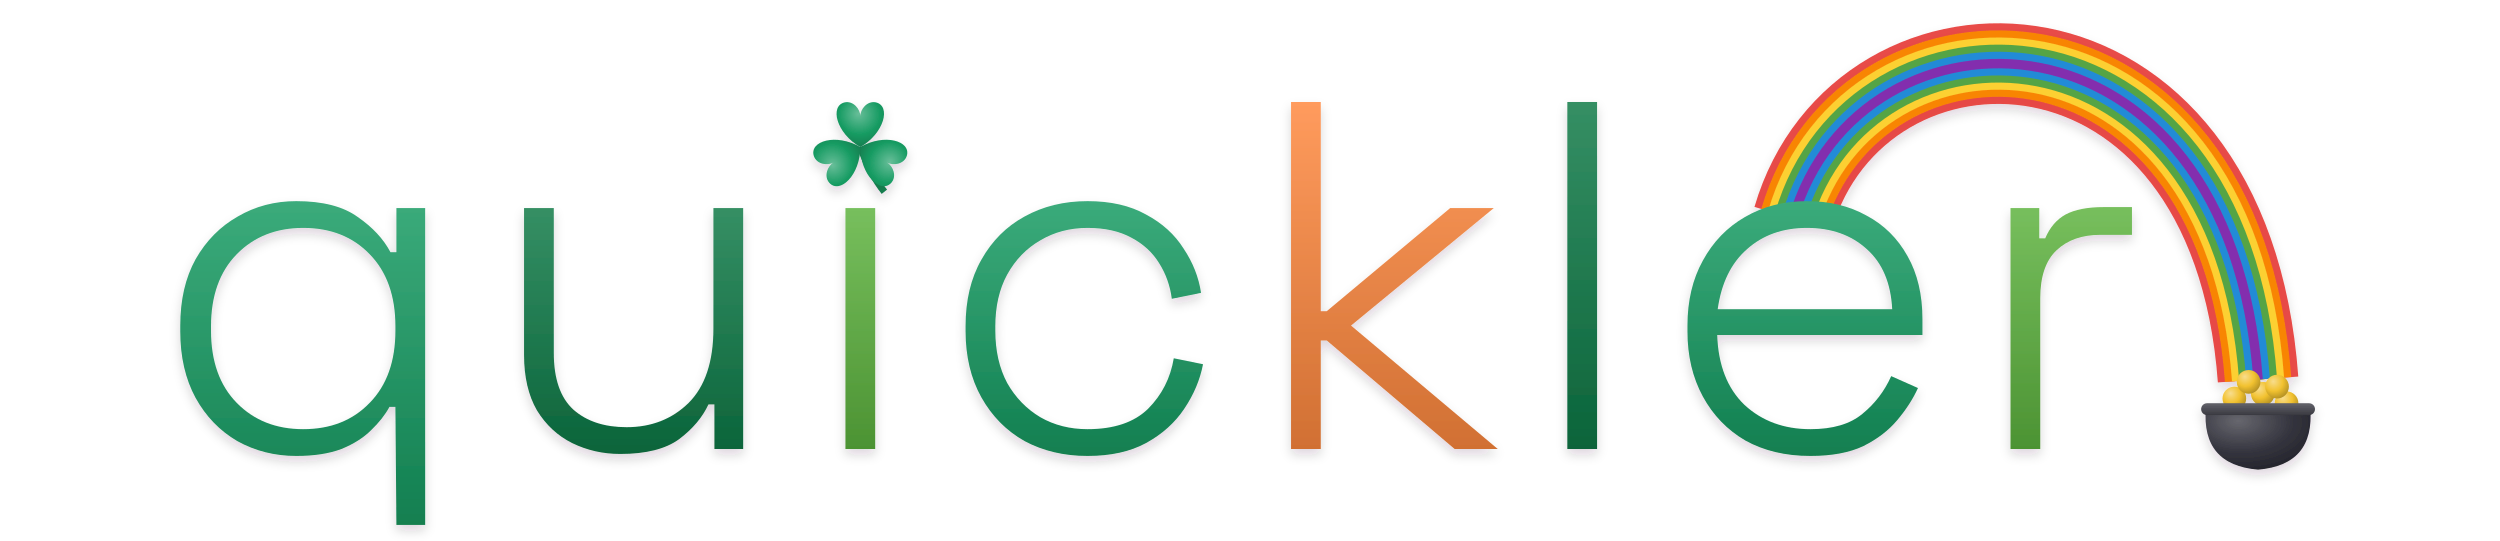
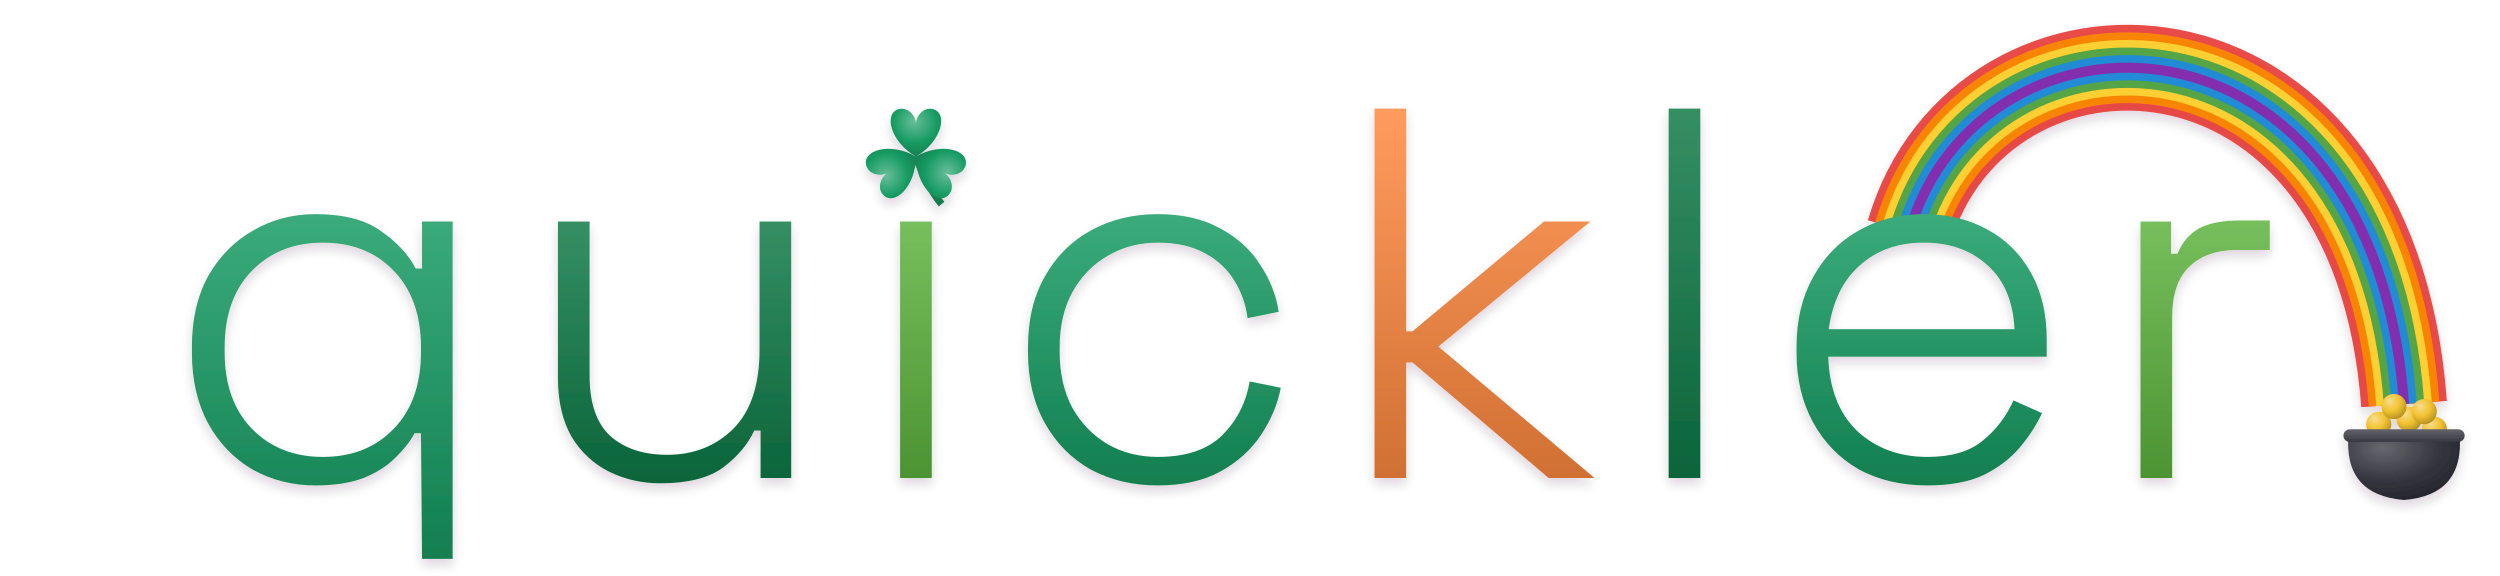
- <svg xmlns="http://www.w3.org/2000/svg" width="2108" height="456" viewBox="-62 -32 1054 228" role="img" aria-label="Quickler logo">
+ <svg xmlns="http://www.w3.org/2000/svg" width="1980" height="456" viewBox="-62 -32 990 228" role="img" aria-label="Quickler logo">
  <defs>
    <filter id="lift" x="-6%" y="-12%" width="112%" height="134%">
      <feDropShadow dx="0" dy="2.5" stdDeviation="2.2" flood-color="#241830" flood-opacity=".16" />
    </filter>
    <linearGradient id="L169B62" x1="0" y1="0" x2="0" y2="1">
      <stop stop-color="#3BAB7B" />
      <stop offset="1" stop-color="#127F50" />
    </linearGradient>
    <linearGradient id="L0E7A47" x1="0" y1="0" x2="0" y2="1">
      <stop stop-color="#358F64" />
      <stop offset="1" stop-color="#0B643A" />
    </linearGradient>
    <linearGradient id="LFF883E" x1="0" y1="0" x2="0" y2="1">
      <stop stop-color="#FF9B5D" />
      <stop offset="1" stop-color="#D17033" />
    </linearGradient>
    <linearGradient id="L5DB33E" x1="0" y1="0" x2="0" y2="1">
      <stop stop-color="#77BF5D" />
      <stop offset="1" stop-color="#4C9333" />
    </linearGradient>
    <linearGradient id="Lpg" x1="0" y1="0" x2="0" y2="1">
      <stop stop-color="#77BF5D" />
      <stop offset="1" stop-color="#4C9333" />
    </linearGradient>
    <radialGradient id="sh" cx="0.5" cy="0.3" r="0.8" fx="0.46" fy="0.26">
      <stop stop-color="#68BE99" />
      <stop offset=".55" stop-color="#169B62" />
      <stop offset="1" stop-color="#10744A" />
    </radialGradient>
    <radialGradient id="coin" cx="0.38" cy="0.32" r="0.7" fx="0.34" fy="0.28">
      <stop stop-color="#F8DD8D" />
      <stop offset=".55" stop-color="#F2C230" />
      <stop offset="1" stop-color="#B69224" />
    </radialGradient>
    <radialGradient id="pot" cx="0.35" cy="0.25" r="0.9" fx="0.31" fy="0.21">
      <stop stop-color="#67676E" />
      <stop offset=".55" stop-color="#34343E" />
      <stop offset="1" stop-color="#1F1F25" />
    </radialGradient>
    <linearGradient id="rim" x1="0" y1="0" x2="0" y2="1">
      <stop stop-color="#63636B" />
      <stop offset="1" stop-color="#393941" />
    </linearGradient>
  </defs>
  <g filter="url(#lift)">
    <path d="M694 60 C722 -36 878 -36 890 128" fill="none" stroke="#E53935" stroke-width="34" opacity=".9" />
    <path d="M694 60 C722 -36 878 -36 890 128" fill="none" stroke="#FB8C00" stroke-width="28" opacity=".9" />
    <path d="M694 60 C722 -36 878 -36 890 128" fill="none" stroke="#FDD835" stroke-width="22" opacity=".9" />
    <path d="M694 60 C722 -36 878 -36 890 128" fill="none" stroke="#43A047" stroke-width="16" opacity=".9" />
    <path d="M694 60 C722 -36 878 -36 890 128" fill="none" stroke="#1E88E5" stroke-width="10" opacity=".9" />
    <path d="M694 60 C722 -36 878 -36 890 128" fill="none" stroke="#8E24AA" stroke-width="4" opacity=".9" />
    <path d="M105.124 189.3L104.706 139.535H102.198C100.387 142.879 97.809 146.153 94.465 149.358C91.26 152.563 87.08 155.21 81.925 157.3C76.77 159.251 70.43 160.226 62.906 160.226C53.849 160.226 45.559 158.136 38.035 153.956C30.65 149.637 24.798 143.576 20.479 135.773C16.16 127.831 14 118.496 14 107.767V105.259C14 94.391 16.16 85.056 20.479 77.253C24.938 69.45 30.859 63.459 38.244 59.279C45.629 54.96 53.849 52.8 62.906 52.8C74.053 52.8 82.691 55.029 88.822 59.488C95.092 63.807 99.69 68.754 102.616 74.327H105.124V55.726H117.246V189.3H105.124ZM65.832 148.94C77.397 148.94 86.732 145.248 93.838 137.863C101.083 130.478 104.706 120.307 104.706 107.349V105.677C104.706 92.719 101.083 82.548 93.838 75.163C86.732 67.778 77.397 64.086 65.832 64.086C54.407 64.086 45.071 67.778 37.826 75.163C30.581 82.548 26.958 92.719 26.958 105.677V107.349C26.958 120.307 30.581 130.478 37.826 137.863C45.071 145.248 54.407 148.94 65.832 148.94Z" fill="url(#L169B62)" />
    <path d="M199.484 159.39C192.239 159.39 185.481 157.857 179.211 154.792C173.081 151.727 168.134 147.129 164.372 140.998C160.75 134.728 158.938 126.925 158.938 117.59V55.726H171.478V116.754C171.478 127.761 174.265 135.773 179.838 140.789C185.412 145.666 192.866 148.104 202.201 148.104C212.651 148.104 221.36 144.69 228.326 137.863C235.293 130.896 238.776 120.446 238.776 106.513V55.726H251.316V157.3H239.194V138.49H236.686C234.178 143.924 230.068 148.801 224.355 153.12C218.643 157.3 210.352 159.39 199.484 159.39Z" fill="url(#L0E7A47)" />
    <path d="M396.499 160.226C386.607 160.226 377.759 158.136 369.956 153.956C362.293 149.637 356.232 143.506 351.773 135.564C347.315 127.622 345.085 118.287 345.085 107.558V105.468C345.085 94.6 347.315 85.265 351.773 77.462C356.232 69.52 362.293 63.459 369.956 59.279C377.759 54.96 386.607 52.8 396.499 52.8C406.253 52.8 414.473 54.681 421.161 58.443C427.989 62.066 433.283 66.873 437.045 72.864C440.947 78.716 443.385 84.916 444.36 91.465L432.029 93.973C431.333 88.539 429.591 83.593 426.804 79.134C424.018 74.536 420.116 70.913 415.1 68.266C410.084 65.479 403.884 64.086 396.499 64.086C389.115 64.086 382.496 65.828 376.644 69.311C370.792 72.655 366.125 77.462 362.641 83.732C359.297 89.863 357.625 97.178 357.625 105.677V107.349C357.625 115.848 359.297 123.233 362.641 129.503C366.125 135.634 370.792 140.441 376.644 143.924C382.496 147.268 389.115 148.94 396.499 148.94C407.646 148.94 416.145 146.084 421.997 140.371C427.849 134.519 431.472 127.413 432.865 119.053L445.196 121.561C443.942 128.11 441.295 134.38 437.254 140.371C433.353 146.223 427.989 151.03 421.161 154.792C414.473 158.415 406.253 160.226 396.499 160.226Z" fill="url(#L169B62)" />
    <path d="M482.302 157.3V11H494.842V99.198H497.35L549.391 55.726H567.783L507.591 105.259L569.455 157.3H551.272L497.35 111.529H494.842V157.3H482.302Z" fill="url(#LFF883E)" />
    <path d="M598.787 157.3V11H611.327V157.3Z" fill="url(#L0E7A47)" />
    <path d="M701.266 160.226C690.816 160.226 681.689 158.066 673.886 153.747C666.223 149.288 660.232 143.088 655.912 135.146C651.593 127.204 649.433 118.078 649.433 107.767V105.259C649.433 94.809 651.593 85.683 655.912 77.88C660.232 69.938 666.153 63.807 673.677 59.488C681.341 55.029 690.049 52.8 699.802 52.8C709.277 52.8 717.637 54.82 724.883 58.861C732.267 62.762 738.049 68.475 742.229 75.999C746.409 83.384 748.5 92.231 748.5 102.542V109.23H661.974C662.392 121.909 666.223 131.732 673.469 138.699C680.853 145.526 690.119 148.94 701.266 148.94C710.74 148.94 718.055 146.78 723.211 142.461C728.505 138.142 732.546 132.847 735.333 126.577L746.619 131.593C744.529 136.191 741.603 140.719 737.841 145.178C734.218 149.497 729.48 153.12 723.628 156.046C717.776 158.833 710.322 160.226 701.266 160.226ZM662.182 98.362H735.75C735.193 87.355 731.64 78.925 725.091 73.073C718.543 67.082 710.113 64.086 699.802 64.086C689.631 64.086 681.201 67.082 674.513 73.073C667.825 78.925 663.715 87.355 662.182 98.362Z" fill="url(#L169B62)" />
    <path d="M785.63 157.3V55.726H797.752V68.475H800.26C802.21 63.877 805.067 60.533 808.829 58.443C812.73 56.353 818.094 55.308 824.922 55.308H836.835V67.012H823.459C815.795 67.012 809.665 69.172 805.067 73.491C800.469 77.81 798.17 84.568 798.17 93.764V157.3H785.63Z" fill="url(#L5DB33E)" />
    <path d="M294.439 157.3V55.726H306.979V157.3H294.439Z" fill="url(#Lpg)" />
    <g transform="translate(300.7 30) scale(1.45)">
      <path d="M0 0 Q3 8 7 13" stroke="#127C4E" stroke-width="2" fill="none" />
      <path transform="rotate(0)" d="M0 0 C-7 -4 -9 -12 -4.5 -13 C-2 -13.5 0 -11 0 -9 C0 -11 2 -13.5 4.5 -13 C9 -12 7 -4 0 0Z" fill="url(#sh)" />
      <path transform="rotate(120)" d="M0 0 C-7 -4 -9 -12 -4.5 -13 C-2 -13.5 0 -11 0 -9 C0 -11 2 -13.5 4.5 -13 C9 -12 7 -4 0 0Z" fill="url(#sh)" />
      <path transform="rotate(240)" d="M0 0 C-7 -4 -9 -12 -4.5 -13 C-2 -13.5 0 -11 0 -9 C0 -11 2 -13.5 4.5 -13 C9 -12 7 -4 0 0Z" fill="url(#sh)" />
    </g>
    <g transform="translate(890 150)">
      <circle cx="-10" cy="-14" r="5" fill="url(#coin)" />
      <circle cx="2" cy="-16" r="5" fill="url(#coin)" />
      <circle cx="-4" cy="-21" r="5" fill="url(#coin)" />
      <circle cx="12" cy="-12" r="5" fill="url(#coin)" />
      <circle cx="8" cy="-19" r="5" fill="url(#coin)" />
      <path d="M-22 -10 H22 Q24 14 0 16 Q-24 14 -22 -10Z" fill="url(#pot)" />
      <rect x="-24" y="-12" width="48" height="5" rx="2.5" fill="url(#rim)" />
    </g>
  </g>
</svg>
